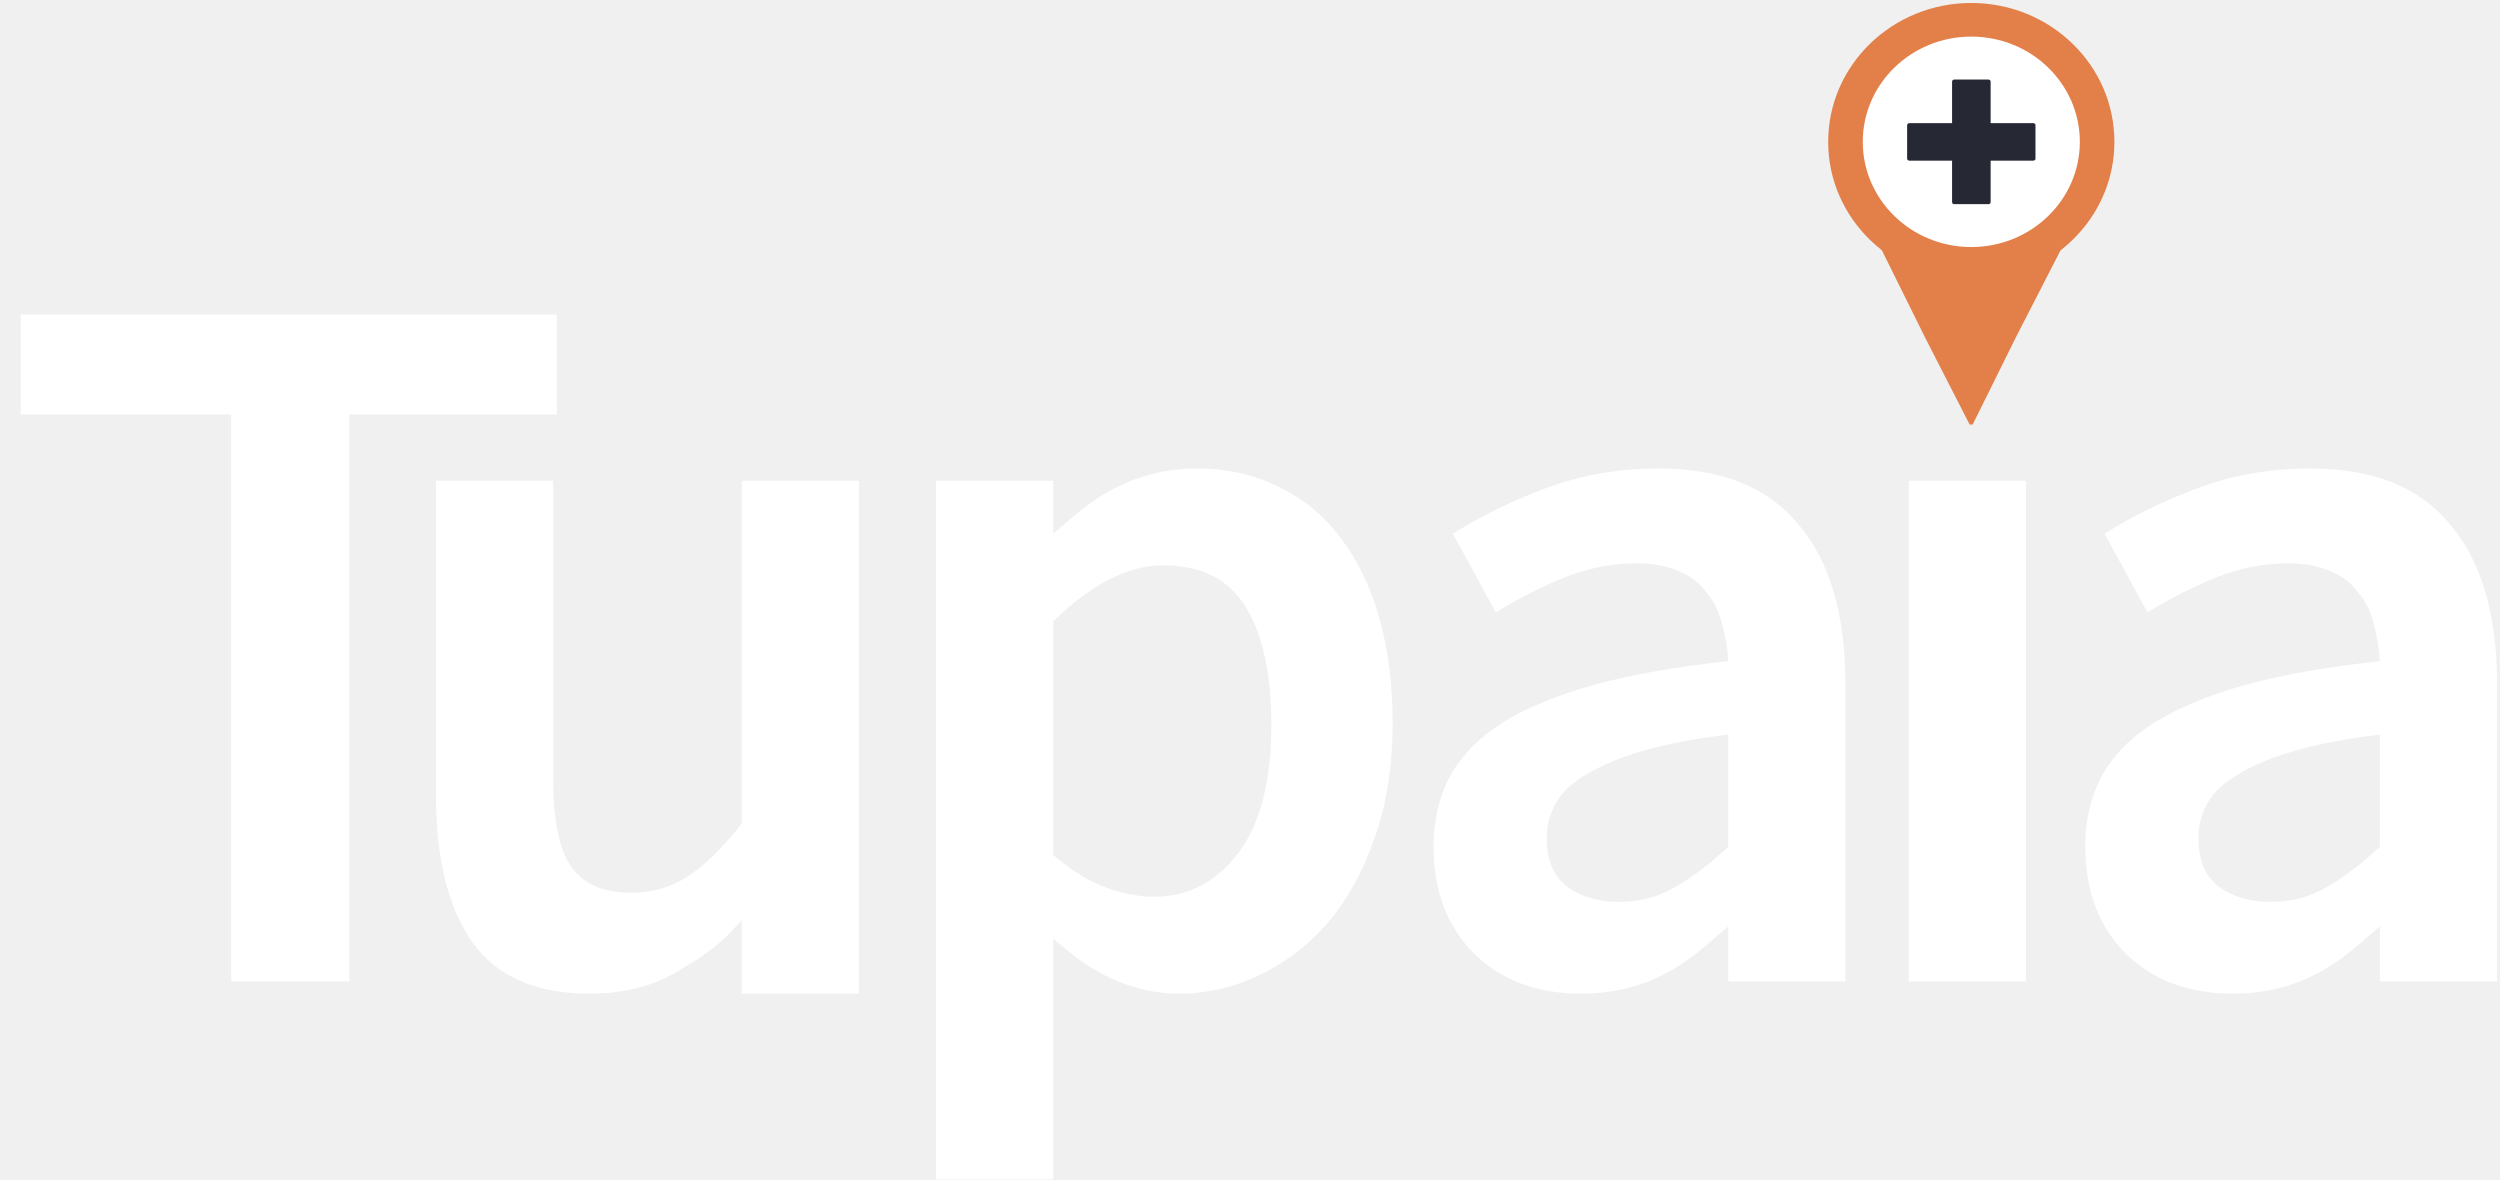
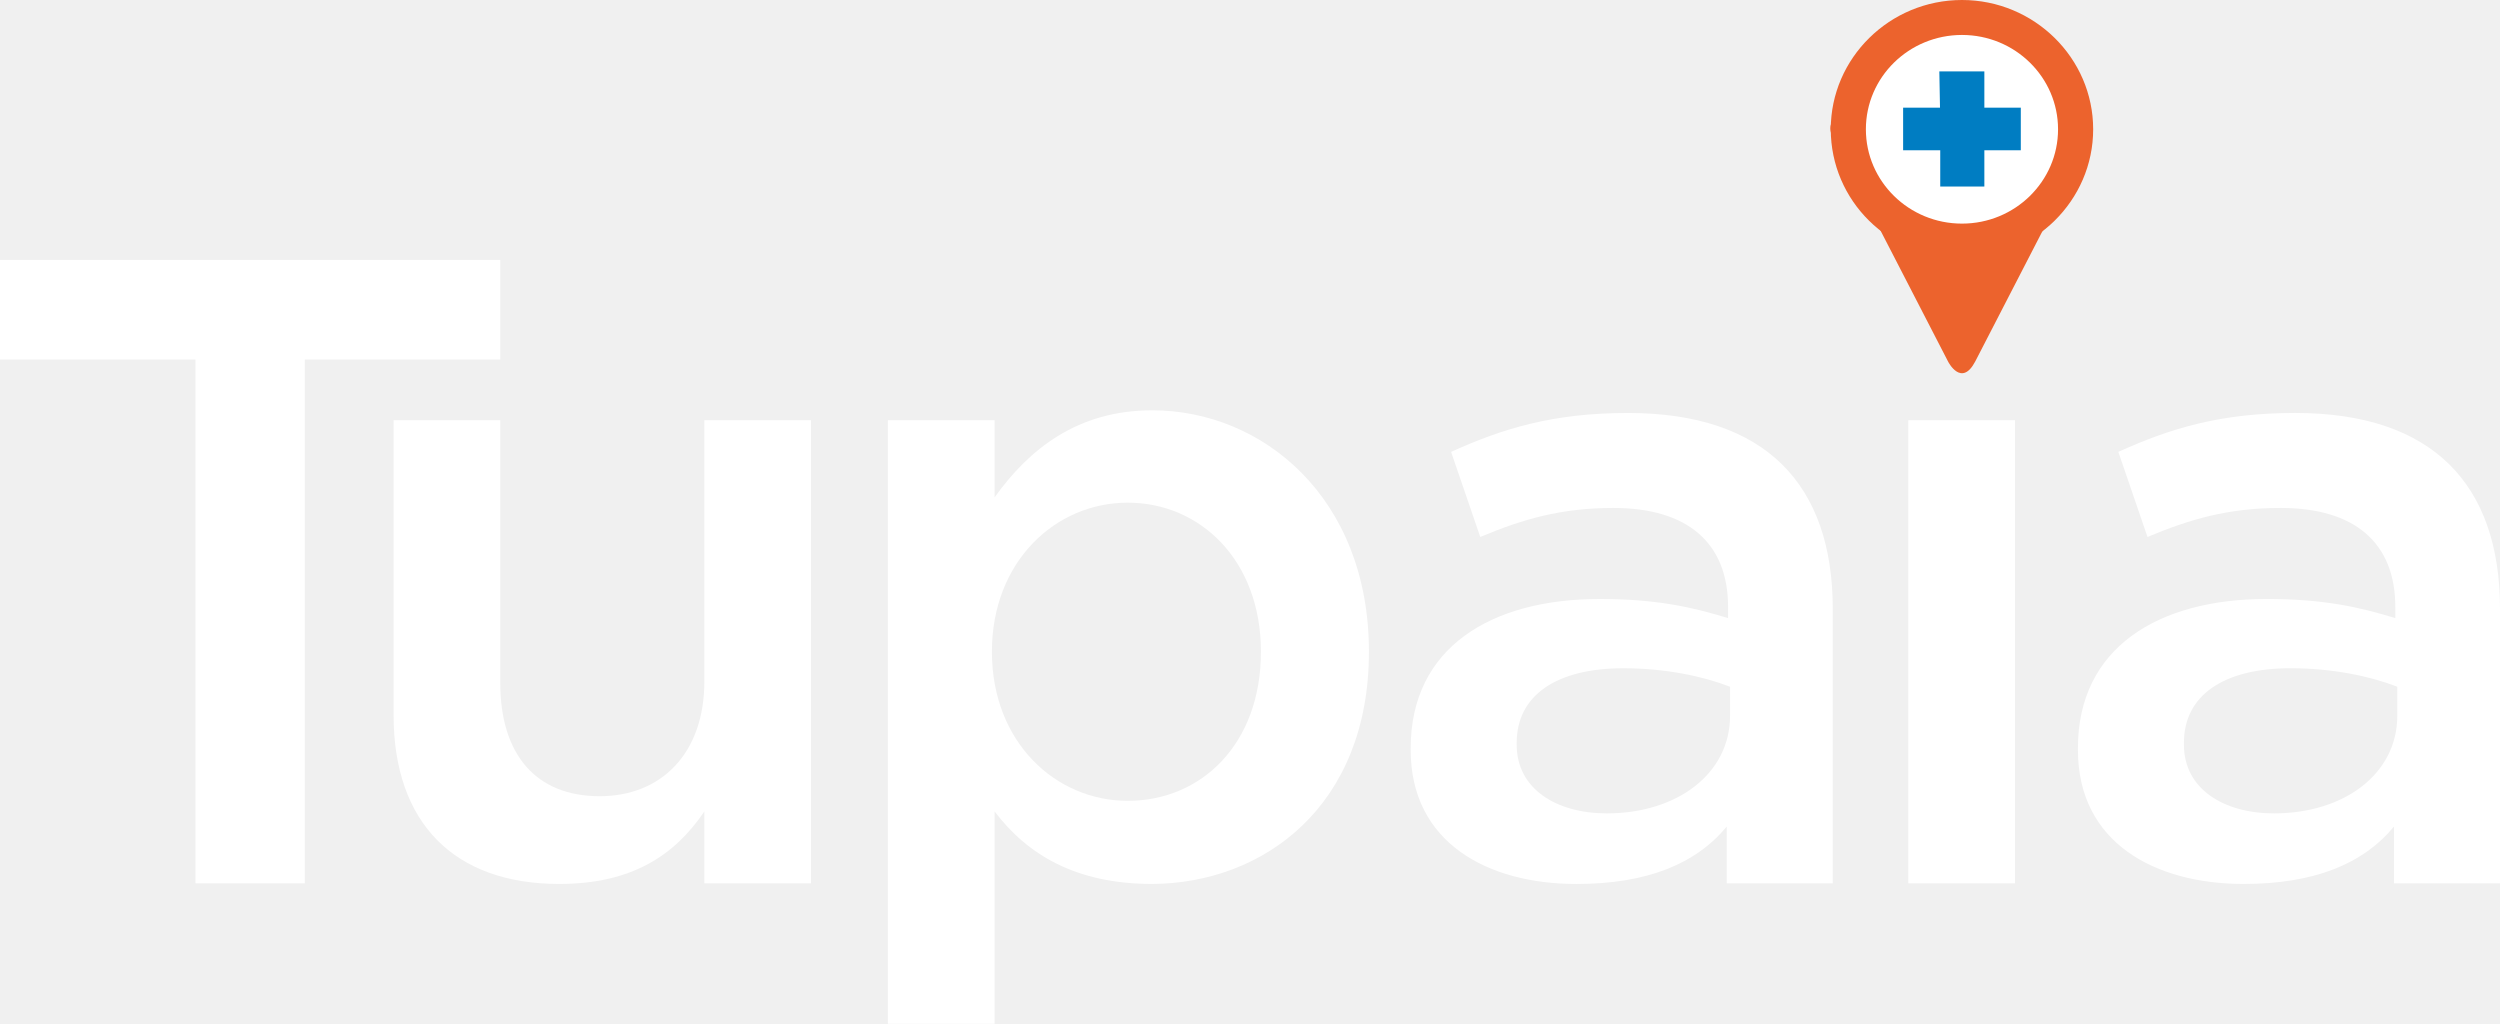
- <svg xmlns="http://www.w3.org/2000/svg" width="106" height="50" viewBox="0 0 106 50" fill="none">
-   <path d="M9.799 41.612V17.572H0.877V13.335H23.608V17.572H14.813V41.612H9.799Z" fill="white" />
-   <path d="M25.012 42.131C22.735 42.131 21.078 41.41 20.041 39.969C19.003 38.499 18.485 36.409 18.485 33.7V20.382H23.456V33.051C23.456 34.809 23.715 36.049 24.233 36.769C24.752 37.49 25.588 37.85 26.741 37.85C27.663 37.85 28.469 37.62 29.161 37.158C29.881 36.697 30.645 35.948 31.452 34.91V20.382H36.423V42.131H31.452V39C30.53 40.095 29.91 40.473 28.815 41.136C27.749 41.799 26.481 42.131 25.012 42.131Z" fill="white" />
-   <path d="M39.684 50V20.382H44.655V22.631C45.548 21.881 46.196 21.233 47.291 20.685C48.386 20.137 49.525 19.863 50.706 19.863C52.032 19.863 53.199 20.123 54.207 20.642C55.245 21.132 56.123 21.852 56.844 22.804C57.564 23.755 58.112 24.893 58.486 26.219C58.861 27.545 59.048 29.03 59.048 30.673C59.048 32.489 58.789 34.117 58.27 35.559C57.78 36.971 57.118 38.167 56.282 39.147C55.446 40.099 54.481 40.834 53.386 41.352C52.291 41.871 51.153 42.131 49.971 42.131C49.049 42.131 48.127 41.929 47.205 41.525C46.283 41.122 45.519 40.545 44.655 39.796V50H39.684ZM48.934 38.023C50.346 38.023 51.527 37.418 52.478 36.207C53.429 34.968 53.905 33.137 53.905 30.716C53.905 28.583 53.544 26.926 52.824 25.744C52.104 24.562 50.937 23.971 49.323 23.971C47.824 23.971 46.268 24.764 44.655 26.349V36.251C45.433 36.913 46.182 37.375 46.902 37.634C47.623 37.894 48.3 38.023 48.934 38.023Z" fill="white" />
-   <path d="M67.051 42.131C65.178 42.131 63.665 41.569 62.513 40.444C61.36 39.291 60.784 37.778 60.784 35.905C60.784 34.78 61.014 33.786 61.475 32.921C61.965 32.028 62.715 31.264 63.723 30.63C64.76 29.995 66.057 29.462 67.613 29.03C69.198 28.598 71.086 28.266 73.276 28.035C73.247 27.488 73.16 26.969 73.016 26.479C72.901 25.96 72.685 25.513 72.368 25.139C72.08 24.735 71.691 24.432 71.201 24.23C70.711 24 70.106 23.885 69.385 23.885C68.348 23.885 67.325 24.086 66.317 24.49C65.337 24.893 64.371 25.384 63.42 25.96L61.605 22.631C62.787 21.881 64.112 21.233 65.582 20.685C67.051 20.137 68.636 19.863 70.336 19.863C72.987 19.863 74.961 20.656 76.258 22.242C77.584 23.798 78.246 26.061 78.246 29.03V41.612H73.276V39.277C72.325 40.084 71.647 40.761 70.552 41.309C69.486 41.857 68.319 42.131 67.051 42.131ZM68.651 38.239C69.515 38.239 70.293 38.038 70.985 37.634C71.705 37.23 72.469 36.654 73.276 35.905V31.148C71.835 31.321 70.624 31.552 69.645 31.84C68.665 32.129 67.873 32.46 67.267 32.835C66.662 33.181 66.23 33.584 65.971 34.045C65.711 34.507 65.582 34.997 65.582 35.515C65.582 36.467 65.87 37.158 66.446 37.591C67.022 38.023 67.757 38.239 68.651 38.239Z" fill="white" />
-   <path d="M80.932 41.612V20.382H85.903V41.612H80.932Z" fill="white" />
-   <path d="M94.682 42.131C92.809 42.131 91.296 41.569 90.144 40.444C88.991 39.291 88.415 37.778 88.415 35.905C88.415 34.78 88.645 33.786 89.106 32.921C89.596 32.028 90.345 31.264 91.354 30.63C92.391 29.995 93.688 29.462 95.244 29.03C96.829 28.598 98.716 28.266 100.906 28.035C100.878 27.488 100.791 26.969 100.647 26.479C100.532 25.96 100.316 25.513 99.999 25.139C99.711 24.735 99.322 24.432 98.832 24.23C98.342 24 97.737 23.885 97.016 23.885C95.979 23.885 94.956 24.086 93.947 24.49C92.968 24.893 92.002 25.384 91.051 25.96L89.236 22.631C90.417 21.881 91.743 21.233 93.213 20.685C94.682 20.137 96.267 19.863 97.967 19.863C100.618 19.863 102.592 20.656 103.889 22.242C105.214 23.798 105.877 26.061 105.877 29.03V41.612H100.906V39.277C99.956 40.084 99.278 40.761 98.183 41.309C97.117 41.857 95.95 42.131 94.682 42.131ZM96.281 38.239C97.146 38.239 97.924 38.038 98.616 37.634C99.336 37.23 100.1 36.654 100.906 35.905V31.148C99.466 31.321 98.255 31.552 97.276 31.84C96.296 32.129 95.503 32.46 94.898 32.835C94.293 33.181 93.861 33.584 93.602 34.045C93.342 34.507 93.213 34.997 93.213 35.515C93.213 36.467 93.501 37.158 94.077 37.591C94.653 38.023 95.388 38.239 96.281 38.239Z" fill="white" />
-   <g clip-path="url(#clip0)">
-     <path d="M83.583 11.188C80.638 11.188 78.248 8.868 78.248 6.016C78.248 3.154 80.638 0.839 83.583 0.839C86.527 0.839 88.918 3.154 88.918 6.016C88.918 8.868 86.527 11.188 83.583 11.188Z" fill="white" />
-     <path fill-rule="evenodd" clip-rule="evenodd" d="M83.583 1.552C81.041 1.552 78.981 3.55 78.981 6.016C78.981 8.472 81.041 10.475 83.583 10.475C86.124 10.475 88.185 8.472 88.185 6.016C88.185 3.55 86.124 1.552 83.583 1.552ZM77.515 6.016C77.515 2.758 80.236 0.126 83.583 0.126C86.93 0.126 89.651 2.758 89.651 6.016C89.651 9.264 86.93 11.901 83.583 11.901C80.236 11.901 77.515 9.264 77.515 6.016Z" fill="#E37F49" />
-     <path d="M79.715 10.458L83.578 10.933L87.447 10.458L85.51 14.229L83.578 18.127L81.646 14.356L79.715 10.458Z" fill="#E37F49" />
-     <path d="M84.323 3.376H84.328H84.334H84.339V3.381H84.344H84.35L84.355 3.386L84.36 3.392H84.365H84.371V3.397H84.376V3.402L84.382 3.407L84.387 3.412L84.392 3.417V3.423V3.428V3.433H84.397V3.438V3.443V3.448H84.403V3.454V3.459V3.464V5.221H86.218H86.224L86.229 5.226H86.234H86.24H86.245V5.231H86.25H86.256V5.236H86.261H86.266V5.241H86.272V5.246H86.277L86.282 5.252L86.288 5.257V5.262H86.293V5.267L86.298 5.272V5.277V5.283L86.304 5.288V5.293V5.298V5.303V5.308V5.314V6.719V6.724V6.729V6.734V6.74V6.745L86.298 6.75V6.755V6.76L86.293 6.765V6.771H86.288V6.776L86.282 6.781L86.277 6.786H86.272V6.791H86.266V6.796H86.261H86.256V6.802H86.25H86.245V6.807H86.24H86.234H86.229L86.224 6.812H86.218H84.403V8.568V8.574V8.579V8.584H84.397V8.589V8.594V8.599H84.392V8.605V8.61V8.615H84.387V8.62L84.382 8.625L84.376 8.63V8.636H84.371H84.365V8.641H84.36L84.355 8.646L84.35 8.651H84.344H84.339V8.656H84.334H84.328H84.323H84.318H84.312H82.859H82.853H82.848H82.843H82.837H82.832V8.651H82.827H82.821L82.816 8.646L82.811 8.641H82.805V8.636H82.8H82.795V8.63L82.789 8.625L82.784 8.62V8.615H82.779V8.61V8.605L82.773 8.599V8.594V8.589V8.584H82.768V8.579V8.574V8.568V6.812H80.953H80.947H80.942V6.807H80.936H80.931H80.926H80.921V6.802H80.915L80.91 6.796H80.905L80.899 6.791L80.894 6.786H80.889V6.781H80.883V6.776L80.878 6.771L80.873 6.765V6.76H80.867V6.755V6.75V6.745V6.74V6.734L80.862 6.729V6.724V6.719V5.314V5.308V5.303L80.867 5.298V5.293V5.288V5.283V5.277V5.272H80.873V5.267L80.878 5.262L80.883 5.257V5.252H80.889V5.246H80.894L80.899 5.241L80.905 5.236H80.91L80.915 5.231H80.921V5.226H80.926H80.931H80.936H80.942V5.221H80.947H80.953H82.768V3.464V3.459V3.454V3.448L82.773 3.443V3.438V3.433L82.779 3.428V3.423V3.417L82.784 3.412L82.789 3.407L82.795 3.402V3.397H82.8V3.392H82.805H82.811L82.816 3.386L82.821 3.381H82.827H82.832V3.376H82.837H82.843H82.848H82.853H82.859V3.371H84.312V3.376H84.318H84.323Z" fill="#262834" />
-   </g>
-   <defs>
-     <clipPath id="clip0">
-       <rect width="13.564" height="18" fill="white" transform="translate(76.6088)" />
-     </clipPath>
-   </defs>
+ <svg xmlns="http://www.w3.org/2000/svg" width="105" height="43" viewBox="0 0 105 43" fill="none">
+   <path d="M82.403 10.861C85.436 10.861 87.913 8.423 87.913 5.43C87.913 2.438 85.436 0 82.403 0C79.369 0 76.892 2.438 76.892 5.43C76.892 8.423 79.341 10.861 82.403 10.861Z" fill="#EC632D" />
+   <path d="M81.818 15.183C81.818 15.183 82.375 16.291 82.959 15.183L87.746 5.901C87.746 5.901 88.302 4.793 87.078 4.793H77.699C77.699 4.793 76.447 4.793 77.031 5.901L81.818 15.183Z" fill="#EC632D" />
+   <path d="M82.403 9.392C84.629 9.392 86.438 7.619 86.438 5.43C86.438 3.241 84.629 1.468 82.403 1.468C80.176 1.468 78.367 3.241 78.367 5.43C78.367 7.619 80.176 9.392 82.403 9.392Z" fill="white" />
+   <path fill-rule="evenodd" clip-rule="evenodd" d="M81.452 2.998H83.343V4.522H84.874V6.311H83.343V7.835H81.49V6.311H79.931V4.522H81.48L81.452 2.998Z" fill="#007DC2" />
+   <path d="M0 10.916V15.1H8.21V37.099H12.802V15.1H21.011V10.916H0Z" fill="white" />
+   <path d="M29.583 28.621C29.583 31.641 27.774 33.441 25.186 33.441C22.514 33.441 21.011 31.696 21.011 28.676V17.649H16.531V30.034C16.531 34.577 19.091 37.126 23.488 37.126C26.521 37.126 28.33 35.935 29.583 34.079V37.099H34.063V17.649H29.583V28.621Z" fill="white" />
+   <path d="M52.959 27.374C52.959 31.253 50.455 33.635 47.365 33.635C44.332 33.635 41.66 31.169 41.66 27.374C41.66 23.578 44.332 21.112 47.365 21.112C50.399 21.112 52.959 23.523 52.959 27.374ZM57.495 27.374C57.495 20.89 53.015 17.233 48.395 17.233C45.251 17.233 43.219 18.868 41.772 20.89V17.649H37.291V43H41.772V34.078C43.135 35.879 45.167 37.126 48.395 37.126C53.071 37.099 57.495 33.857 57.495 27.374Z" fill="white" />
+   <path d="M72.662 30.062C72.662 32.5 70.436 34.162 67.486 34.162C65.371 34.162 63.701 33.137 63.701 31.281V31.198C63.701 29.203 65.371 28.067 68.182 28.067C69.935 28.067 71.521 28.399 72.662 28.843V30.062ZM76.976 37.099V25.573C76.976 20.364 74.165 17.345 68.377 17.345C65.204 17.345 63.089 18.009 60.946 18.979L62.171 22.553C63.952 21.805 65.566 21.334 67.764 21.334C70.881 21.334 72.579 22.803 72.579 25.49V25.961C71.048 25.49 69.546 25.158 67.18 25.158C62.616 25.158 59.249 27.208 59.249 31.419V31.502C59.249 35.409 62.505 37.127 66.206 37.127C69.156 37.127 71.215 36.295 72.523 34.716V37.099H76.976Z" fill="white" />
+   <path d="M84.629 17.649H80.148V37.099H84.629V17.649Z" fill="white" />
+   <path d="M100.686 30.061C100.686 32.499 98.46 34.162 95.51 34.162C93.395 34.162 91.725 33.136 91.725 31.28V31.197C91.725 29.202 93.395 28.066 96.206 28.066C97.959 28.066 99.545 28.399 100.686 28.842V30.061ZM105 37.099V25.573C105 20.364 102.189 17.344 96.401 17.344C93.228 17.344 91.113 18.009 88.97 18.979L90.195 22.553C91.976 21.805 93.59 21.334 95.788 21.334C98.905 21.334 100.603 22.802 100.603 25.49V25.961C99.072 25.49 97.57 25.157 95.204 25.157C90.64 25.157 87.273 27.207 87.273 31.419V31.502C87.273 35.408 90.529 37.126 94.23 37.126C97.18 37.126 99.239 36.295 100.547 34.716V37.099H105Z" fill="white" />
</svg>
